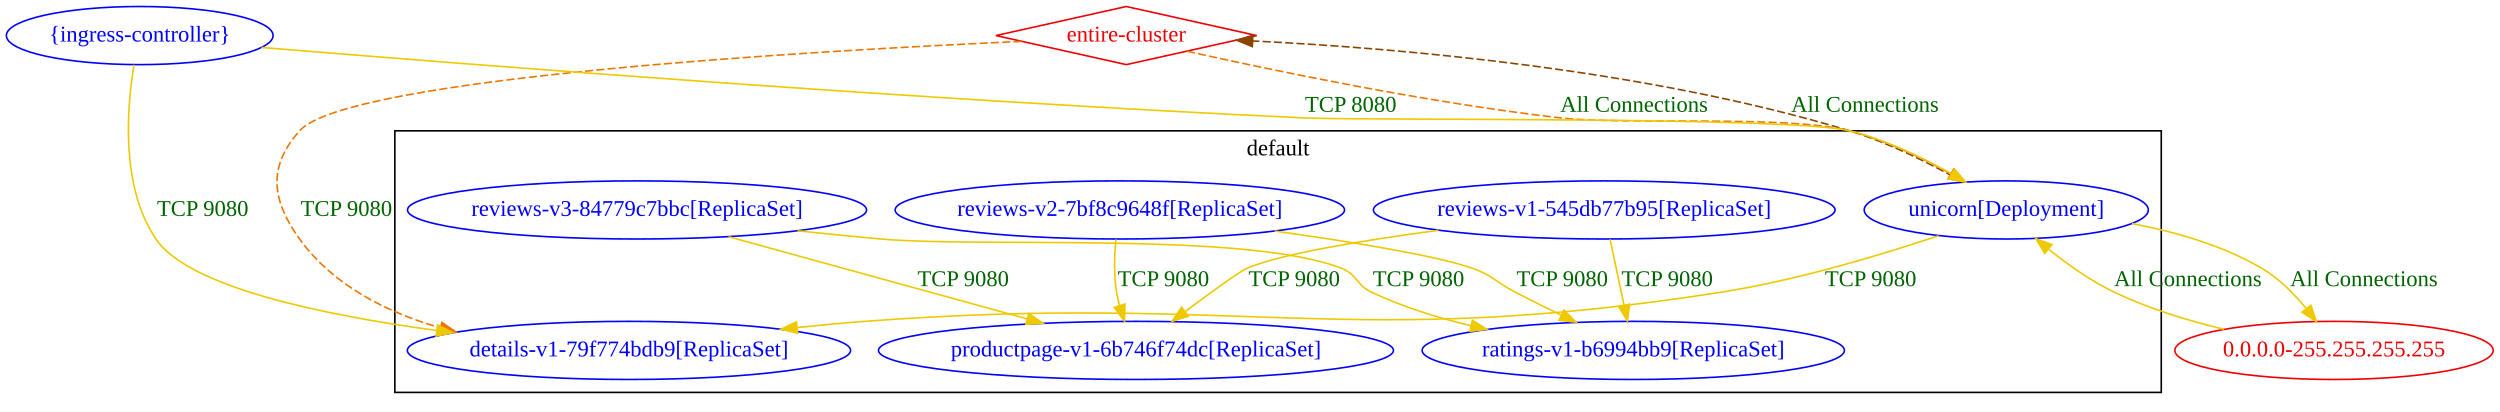
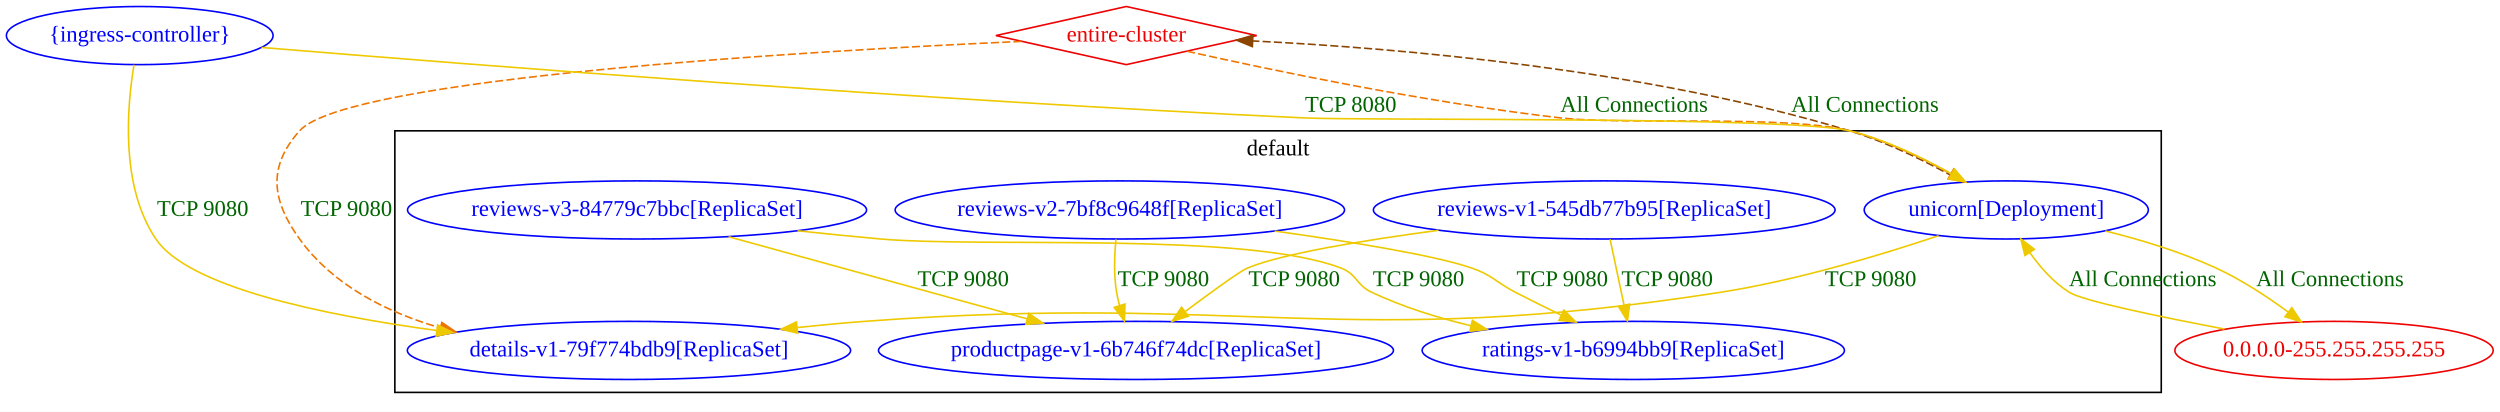
<svg xmlns="http://www.w3.org/2000/svg" width="1548pt" height="255pt" viewBox="0.00 0.00 1548.33 255.00">
  <g id="graph0" class="graph" transform="scale(1 1) rotate(0) translate(4 251)">
    <polygon fill="white" stroke="transparent" points="-4,4 -4,-251 1544.33,-251 1544.33,4 -4,4" />
    <g id="clust1" class="cluster">
      <polygon fill="none" stroke="black" points="240.54,-8 240.54,-170 1334.54,-170 1334.54,-8 240.54,-8" />
      <text text-anchor="middle" x="787.54" y="-154.8" font-family="Times New Roman,serif" font-size="14.00">default</text>
    </g>
    <g id="node1" class="node">
      <ellipse fill="none" stroke="blue" cx="385.54" cy="-34" rx="137.28" ry="18" />
      <text text-anchor="middle" x="385.54" y="-30.3" font-family="Times New Roman,serif" font-size="14.00" fill="blue">details-v1-79f774bdb9[ReplicaSet]</text>
    </g>
    <g id="node2" class="node">
      <ellipse fill="none" stroke="blue" cx="699.54" cy="-34" rx="159.47" ry="18" />
      <text text-anchor="middle" x="699.54" y="-30.3" font-family="Times New Roman,serif" font-size="14.00" fill="blue">productpage-v1-6b746f74dc[ReplicaSet]</text>
    </g>
    <g id="node3" class="node">
      <ellipse fill="none" stroke="blue" cx="1007.54" cy="-34" rx="130.78" ry="18" />
      <text text-anchor="middle" x="1007.54" y="-30.3" font-family="Times New Roman,serif" font-size="14.00" fill="blue">ratings-v1-b6994bb9[ReplicaSet]</text>
    </g>
    <g id="node4" class="node">
      <ellipse fill="none" stroke="blue" cx="989.54" cy="-121" rx="142.97" ry="18" />
      <text text-anchor="middle" x="989.54" y="-117.3" font-family="Times New Roman,serif" font-size="14.00" fill="blue">reviews-v1-545db77b95[ReplicaSet]</text>
    </g>
    <g id="edge2" class="edge">
      <path fill="none" stroke="#eec900" d="M886.93,-108.4C839.99,-102.15 790.08,-93.91 768.54,-85 764.12,-83.17 746.53,-70.41 730.22,-58.24" />
      <polygon fill="#eec900" stroke="#eec900" points="731.98,-55.19 721.88,-51.99 727.78,-60.79 731.98,-55.19" />
      <text text-anchor="middle" x="797.54" y="-73.8" font-family="Times New Roman,serif" font-size="14.00" fill="darkgreen">TCP 9080</text>
    </g>
    <g id="edge3" class="edge">
      <path fill="none" stroke="#eec900" d="M993.19,-102.8C995.65,-91.16 998.96,-75.55 1001.77,-62.24" />
      <polygon fill="#eec900" stroke="#eec900" points="1005.26,-62.68 1003.91,-52.18 998.41,-61.23 1005.26,-62.68" />
      <text text-anchor="middle" x="1028.54" y="-73.8" font-family="Times New Roman,serif" font-size="14.00" fill="darkgreen">TCP 9080</text>
    </g>
    <g id="node5" class="node">
      <ellipse fill="none" stroke="blue" cx="689.54" cy="-121" rx="139.18" ry="18" />
      <text text-anchor="middle" x="689.54" y="-117.3" font-family="Times New Roman,serif" font-size="14.00" fill="blue">reviews-v2-7bf8c9648f[ReplicaSet]</text>
    </g>
    <g id="edge4" class="edge">
      <path fill="none" stroke="#eec900" d="M687.13,-102.77C686.2,-93.08 685.74,-80.8 687.54,-70 687.99,-67.3 688.62,-64.53 689.37,-61.79" />
      <polygon fill="#eec900" stroke="#eec900" points="692.74,-62.74 692.4,-52.15 686.06,-60.64 692.74,-62.74" />
      <text text-anchor="middle" x="716.54" y="-73.8" font-family="Times New Roman,serif" font-size="14.00" fill="darkgreen">TCP 9080</text>
    </g>
    <g id="edge5" class="edge">
      <path fill="none" stroke="#eec900" d="M785.45,-107.92C833.03,-101.26 885.04,-92.79 907.54,-85 920.52,-80.51 922.35,-76.3 934.54,-70 943.63,-65.3 953.44,-60.45 962.84,-55.91" />
      <polygon fill="#eec900" stroke="#eec900" points="964.56,-58.97 972.06,-51.49 961.53,-52.66 964.56,-58.97" />
      <text text-anchor="middle" x="963.54" y="-73.8" font-family="Times New Roman,serif" font-size="14.00" fill="darkgreen">TCP 9080</text>
    </g>
    <g id="node6" class="node">
      <ellipse fill="none" stroke="blue" cx="390.54" cy="-121" rx="142.17" ry="18" />
      <text text-anchor="middle" x="390.54" y="-117.3" font-family="Times New Roman,serif" font-size="14.00" fill="blue">reviews-v3-84779c7bbc[ReplicaSet]</text>
    </g>
    <g id="edge6" class="edge">
      <path fill="none" stroke="#eec900" d="M447.22,-104.41C499.4,-90.05 576.88,-68.74 632.2,-53.52" />
      <polygon fill="#eec900" stroke="#eec900" points="633.2,-56.88 641.92,-50.85 631.35,-50.13 633.2,-56.88" />
      <text text-anchor="middle" x="592.54" y="-73.8" font-family="Times New Roman,serif" font-size="14.00" fill="darkgreen">TCP 9080</text>
    </g>
    <g id="edge7" class="edge">
      <path fill="none" stroke="#eec900" d="M489.97,-108.1C507.16,-106.25 524.86,-104.47 541.54,-103 604.76,-97.45 767.28,-107.69 826.54,-85 836.59,-81.15 835.81,-74.59 845.54,-70 864.64,-61 886.1,-54.28 907,-49.28" />
      <polygon fill="#eec900" stroke="#eec900" points="907.9,-52.66 916.87,-47.03 906.35,-45.84 907.9,-52.66" />
      <text text-anchor="middle" x="874.54" y="-73.8" font-family="Times New Roman,serif" font-size="14.00" fill="darkgreen">TCP 9080</text>
    </g>
    <g id="node7" class="node">
      <ellipse fill="none" stroke="blue" cx="1238.54" cy="-121" rx="87.99" ry="18" />
      <text text-anchor="middle" x="1238.54" y="-117.3" font-family="Times New Roman,serif" font-size="14.00" fill="blue">unicorn[Deployment]</text>
    </g>
    <g id="edge9" class="edge">
      <path fill="none" stroke="#eec900" d="M1196.62,-105.06C1161.15,-93.17 1108.71,-77.35 1061.54,-70 828.66,-33.7 766.57,-69.64 531.54,-52 518.03,-50.99 503.84,-49.66 489.83,-48.2" />
      <polygon fill="#eec900" stroke="#eec900" points="490,-44.69 479.68,-47.11 489.25,-51.65 490,-44.69" />
      <text text-anchor="middle" x="1154.54" y="-73.8" font-family="Times New Roman,serif" font-size="14.00" fill="darkgreen">TCP 9080</text>
    </g>
    <g id="node8" class="node">
      <ellipse fill="none" stroke="#ee0000" cx="1441.54" cy="-34" rx="98.58" ry="18" />
      <text text-anchor="middle" x="1441.54" y="-30.3" font-family="Times New Roman,serif" font-size="14.00" fill="#ee0000">0.0.0.0-255.255.255.255</text>
    </g>
    <g id="edge8" class="edge">
-       <path fill="none" stroke="#eec900" d="M1316.42,-112.54C1343.15,-107.51 1372.39,-99.08 1396.54,-85 1407.2,-78.78 1416.73,-69.18 1424.24,-60.05" />
-       <polygon fill="#eec900" stroke="#eec900" points="1427.19,-61.95 1430.55,-51.9 1421.66,-57.67 1427.19,-61.95" />
-       <text text-anchor="middle" x="1460.04" y="-73.8" font-family="Times New Roman,serif" font-size="14.00" fill="darkgreen">All Connections</text>
+       <path fill="none" stroke="#eec900" d="M1299.9,-107.99C1322.1,-102.49 1347,-94.93 1368.54,-85 1384.22,-77.78 1400.2,-67.26 1413.2,-57.73" />
+       <polygon fill="#eec900" stroke="#eec900" points="1415.39,-60.47 1421.28,-51.66 1411.18,-54.87 1415.39,-60.47" />
+       <text text-anchor="middle" x="1439.04" y="-73.8" font-family="Times New Roman,serif" font-size="14.00" fill="darkgreen">All Connections</text>
    </g>
    <g id="node9" class="node">
      <polygon fill="none" stroke="#ee0000" points="693.54,-247 612.77,-229 693.54,-211 774.31,-229 693.54,-247" />
      <text text-anchor="middle" x="693.54" y="-225.3" font-family="Times New Roman,serif" font-size="14.00" fill="#ee0000">entire-cluster</text>
    </g>
    <g id="edge10" class="edge">
      <path fill="none" stroke="#8b4500" stroke-dasharray="5,2" d="M1211.94,-138.17C1192.99,-148.93 1166.54,-162.43 1141.54,-170 1015.79,-208.09 862.75,-221.17 772,-225.66" />
      <polygon fill="#8b4500" stroke="#8b4500" points="771.62,-222.17 761.79,-226.14 771.95,-229.16 771.62,-222.17" />
      <text text-anchor="middle" x="1151.04" y="-181.8" font-family="Times New Roman,serif" font-size="14.00" fill="darkgreen">All Connections</text>
    </g>
    <g id="edge1" class="edge">
-       <path fill="none" stroke="#eec900" d="M1373.31,-47.08C1351.06,-52.44 1326.65,-59.89 1305.54,-70 1291.11,-76.91 1276.68,-87.14 1264.93,-96.55" />
-       <polygon fill="#eec900" stroke="#eec900" points="1262.37,-94.13 1256.89,-103.2 1266.83,-99.53 1262.37,-94.13" />
-       <text text-anchor="middle" x="1351.04" y="-73.8" font-family="Times New Roman,serif" font-size="14.00" fill="darkgreen">All Connections</text>
+       <path fill="none" stroke="#eec900" d="M1373.66,-47.23C1332.37,-55.06 1285.99,-64.71 1277.54,-70 1267.78,-76.11 1259.49,-85.57 1253.09,-94.63" />
+       <polygon fill="#eec900" stroke="#eec900" points="1250.12,-92.78 1247.55,-103.06 1255.97,-96.62 1250.12,-92.78" />
+       <text text-anchor="middle" x="1323.04" y="-73.8" font-family="Times New Roman,serif" font-size="14.00" fill="darkgreen">All Connections</text>
    </g>
    <g id="edge11" class="edge">
      <path fill="none" stroke="#ee7600" stroke-dasharray="5,2" d="M628.67,-225.39C497.54,-219.45 210.85,-202.82 181.54,-170 161.71,-147.79 164.13,-127.16 181.54,-103 202.06,-74.54 235,-57.81 268.48,-48.04" />
      <polygon fill="#ee7600" stroke="#ee7600" points="269.67,-51.34 278.4,-45.34 267.83,-44.58 269.67,-51.34" />
      <text text-anchor="middle" x="210.54" y="-117.3" font-family="Times New Roman,serif" font-size="14.00" fill="darkgreen">TCP 9080</text>
    </g>
    <g id="edge12" class="edge">
      <path fill="none" stroke="#ee7600" stroke-dasharray="5,2" d="M731.16,-219.29C782.94,-207.7 879.25,-187.56 962.54,-178 1002.1,-173.46 1102.98,-179.93 1141.54,-170 1163.39,-164.37 1186.08,-153.46 1204.02,-143.47" />
      <polygon fill="#ee7600" stroke="#ee7600" points="1206,-146.37 1212.94,-138.36 1202.52,-140.29 1206,-146.37" />
      <text text-anchor="middle" x="1008.04" y="-181.8" font-family="Times New Roman,serif" font-size="14.00" fill="darkgreen">All Connections</text>
    </g>
    <g id="node10" class="node">
      <ellipse fill="none" stroke="blue" cx="82.54" cy="-229" rx="82.59" ry="18" />
      <text text-anchor="middle" x="82.54" y="-225.3" font-family="Times New Roman,serif" font-size="14.00" fill="blue">{ingress-controller}</text>
    </g>
    <g id="edge13" class="edge">
      <path fill="none" stroke="#eec900" d="M79.01,-210.94C74.68,-185.17 70.38,-135.85 92.54,-103 112.45,-73.49 194.26,-56.13 266.39,-46.34" />
      <polygon fill="#eec900" stroke="#eec900" points="267.03,-49.78 276.49,-45.01 266.12,-42.84 267.03,-49.78" />
      <text text-anchor="middle" x="121.54" y="-117.3" font-family="Times New Roman,serif" font-size="14.00" fill="darkgreen">TCP 9080</text>
    </g>
    <g id="edge14" class="edge">
      <path fill="none" stroke="#eec900" d="M157.99,-221.63C289.15,-210.81 567.75,-188.96 803.54,-178 841.07,-176.26 1105.07,-178.99 1141.54,-170 1163.6,-164.56 1186.47,-153.55 1204.45,-143.45" />
      <polygon fill="#eec900" stroke="#eec900" points="1206.48,-146.32 1213.38,-138.28 1202.97,-140.26 1206.48,-146.32" />
      <text text-anchor="middle" x="832.54" y="-181.8" font-family="Times New Roman,serif" font-size="14.00" fill="darkgreen">TCP 8080</text>
    </g>
  </g>
</svg>
